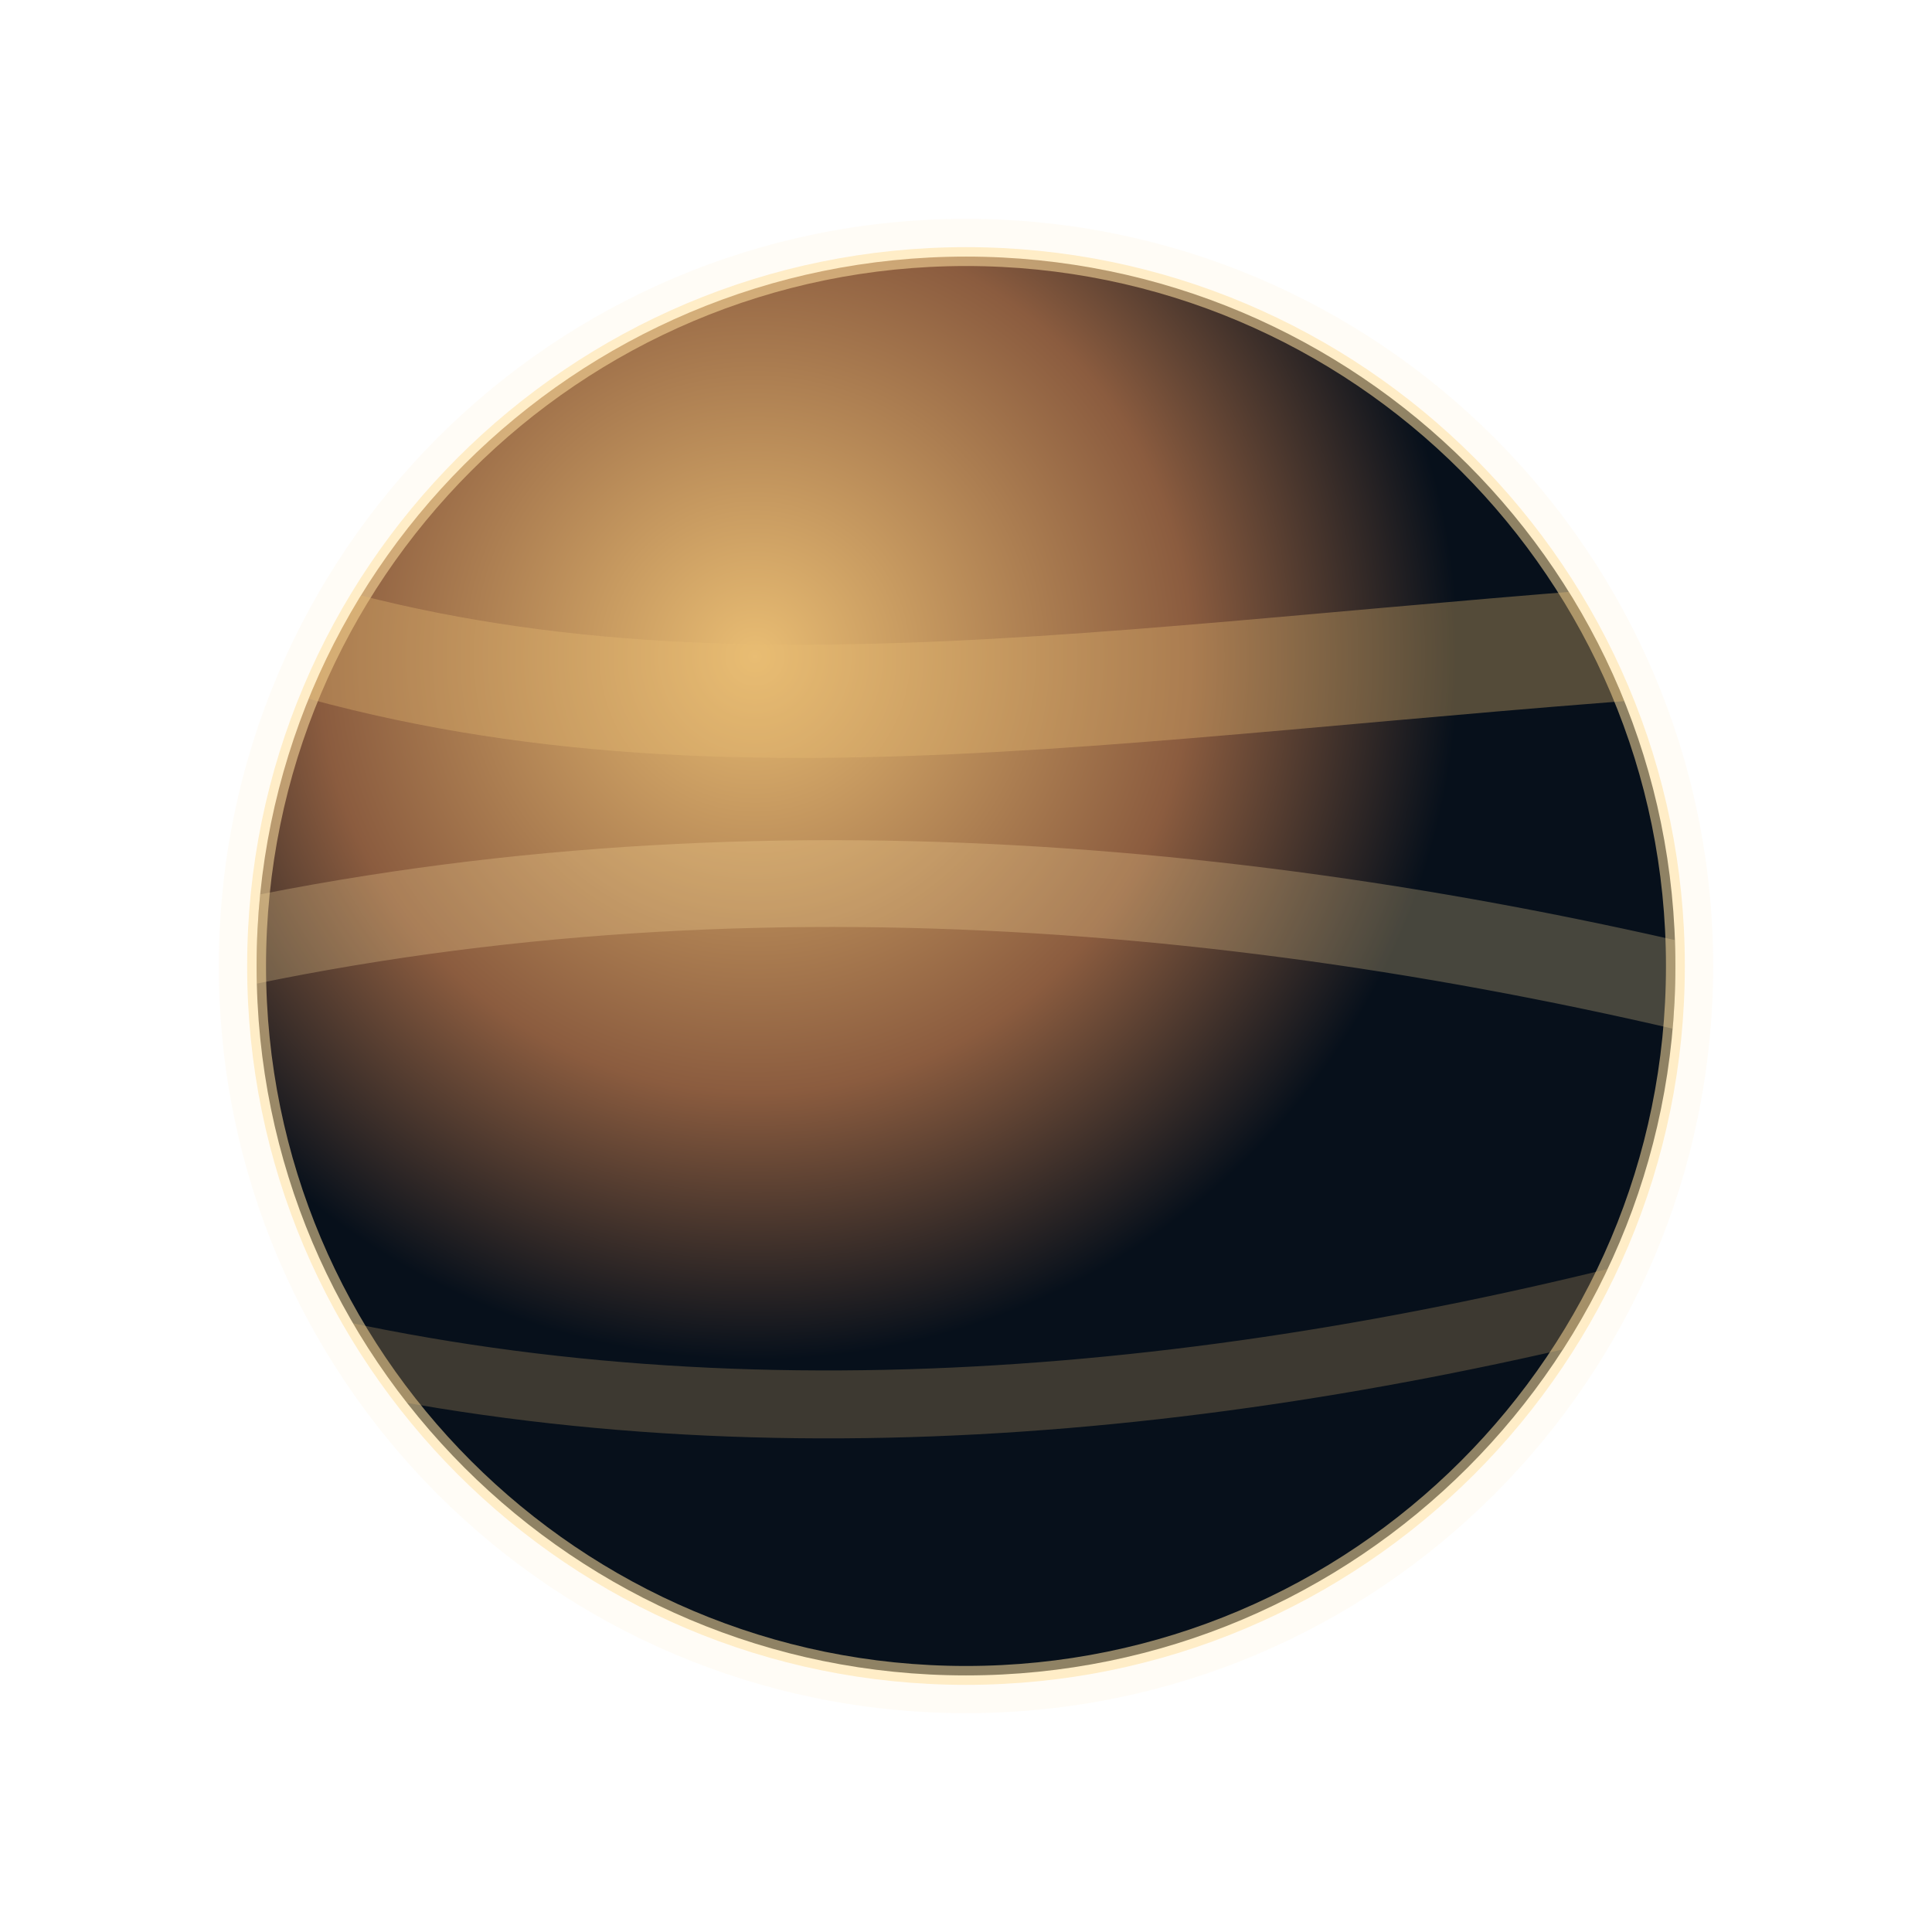
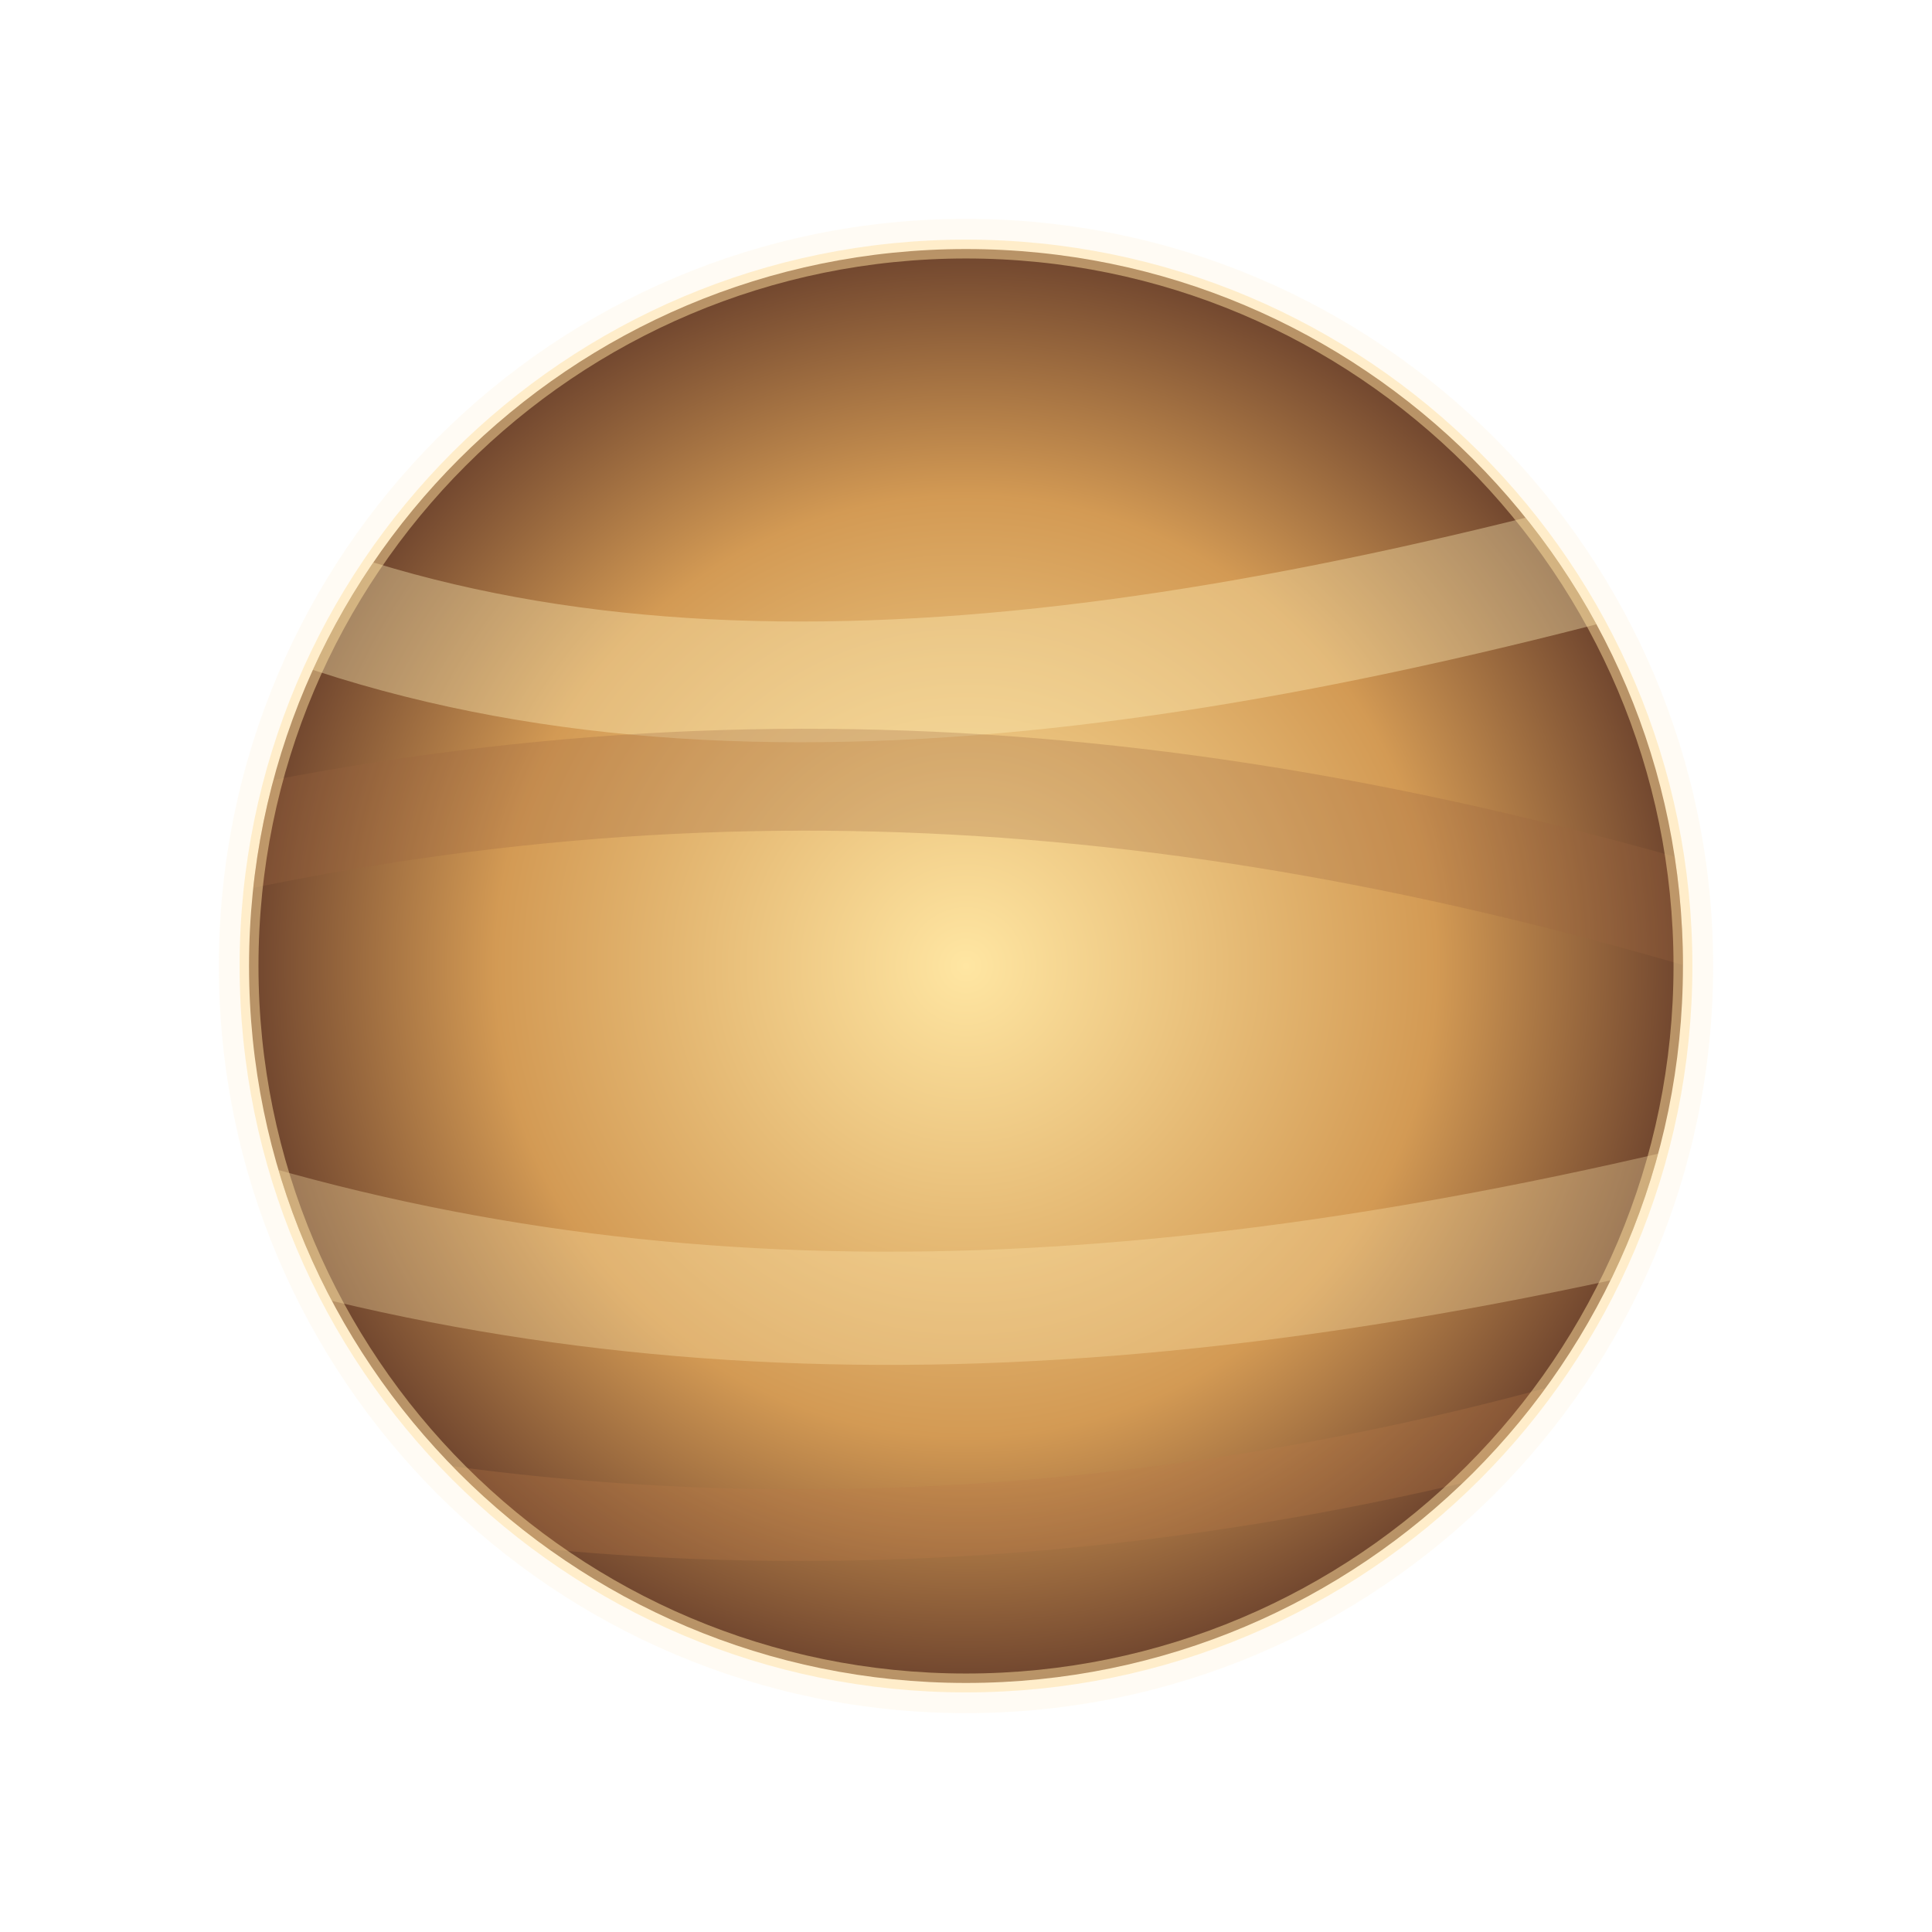
<svg xmlns="http://www.w3.org/2000/svg" width="512" height="512" viewBox="0 0 512 512">
  <defs>
-     <radialGradient id="g" cx="35%" cy="28%">
-       <stop offset="0" stop-color="#e9bd73" />
-       <stop offset=".62" stop-color="#8b5c3f" />
-       <stop offset="1" stop-color="#07101b" />
+     <radialGradient id="g">
+       <stop stop-color="#ffe6a2" />
+       <stop offset=".65" stop-color="#d39a54" />
+       <stop offset="1" stop-color="#6d432d" />
    </radialGradient>
-     <linearGradient id="l" x1="0" x2="1">
-       <stop stop-color="#e9bd73" />
-       <stop offset="1" stop-color="#8b5c3f" />
-     </linearGradient>
    <clipPath id="c">
-       <circle cx="256" cy="256" r="188" />
+       <circle cx="256" cy="256" r="190" />
    </clipPath>
  </defs>
-   <circle cx="256" cy="256" r="198" fill="#ffe0a0" opacity=".10" />
-   <circle cx="256" cy="256" r="188" fill="url(#g)" />
-   <circle cx="256" cy="256" r="188" fill="none" stroke="#ffe0a0" stroke-width="5" opacity=".55" />
+   <circle cx="256" cy="256" r="198" fill="#ffe0a0" opacity=".12" />
+   <circle cx="256" cy="256" r="190" fill="url(#g)" />
  <g clip-path="url(#c)" fill="none" stroke-linecap="round">
-     <path d="M58 162c118 42 233 18 397 7" stroke="#e9bd73" stroke-width="30" opacity=".34" />
-     <path d="M45 254c143-34 291-21 428 14" stroke="#ffe0a0" stroke-width="23" opacity=".26" />
-     <path d="M72 355c121 30 251 18 376-15" stroke="#e9bd73" stroke-width="18" opacity=".24" />
+     <path d="M52 148c110 52 247 37 411-10" stroke="#fff0b8" stroke-width="32" opacity=".38" />
+     <path d="M38 228c153-37 292-24 442 24" stroke="#9c643d" stroke-width="27" opacity=".27" />
+     <path d="M42 316c132 44 268 39 435-4" stroke="#ffeab0" stroke-width="30" opacity=".32" />
+     <path d="M77 391c115 23 234 15 346-17" stroke="#b97947" stroke-width="19" opacity=".28" />
  </g>
+   <circle cx="256" cy="256" r="190" fill="none" stroke="#ffe0a0" stroke-width="5" opacity=".5" />
</svg>
